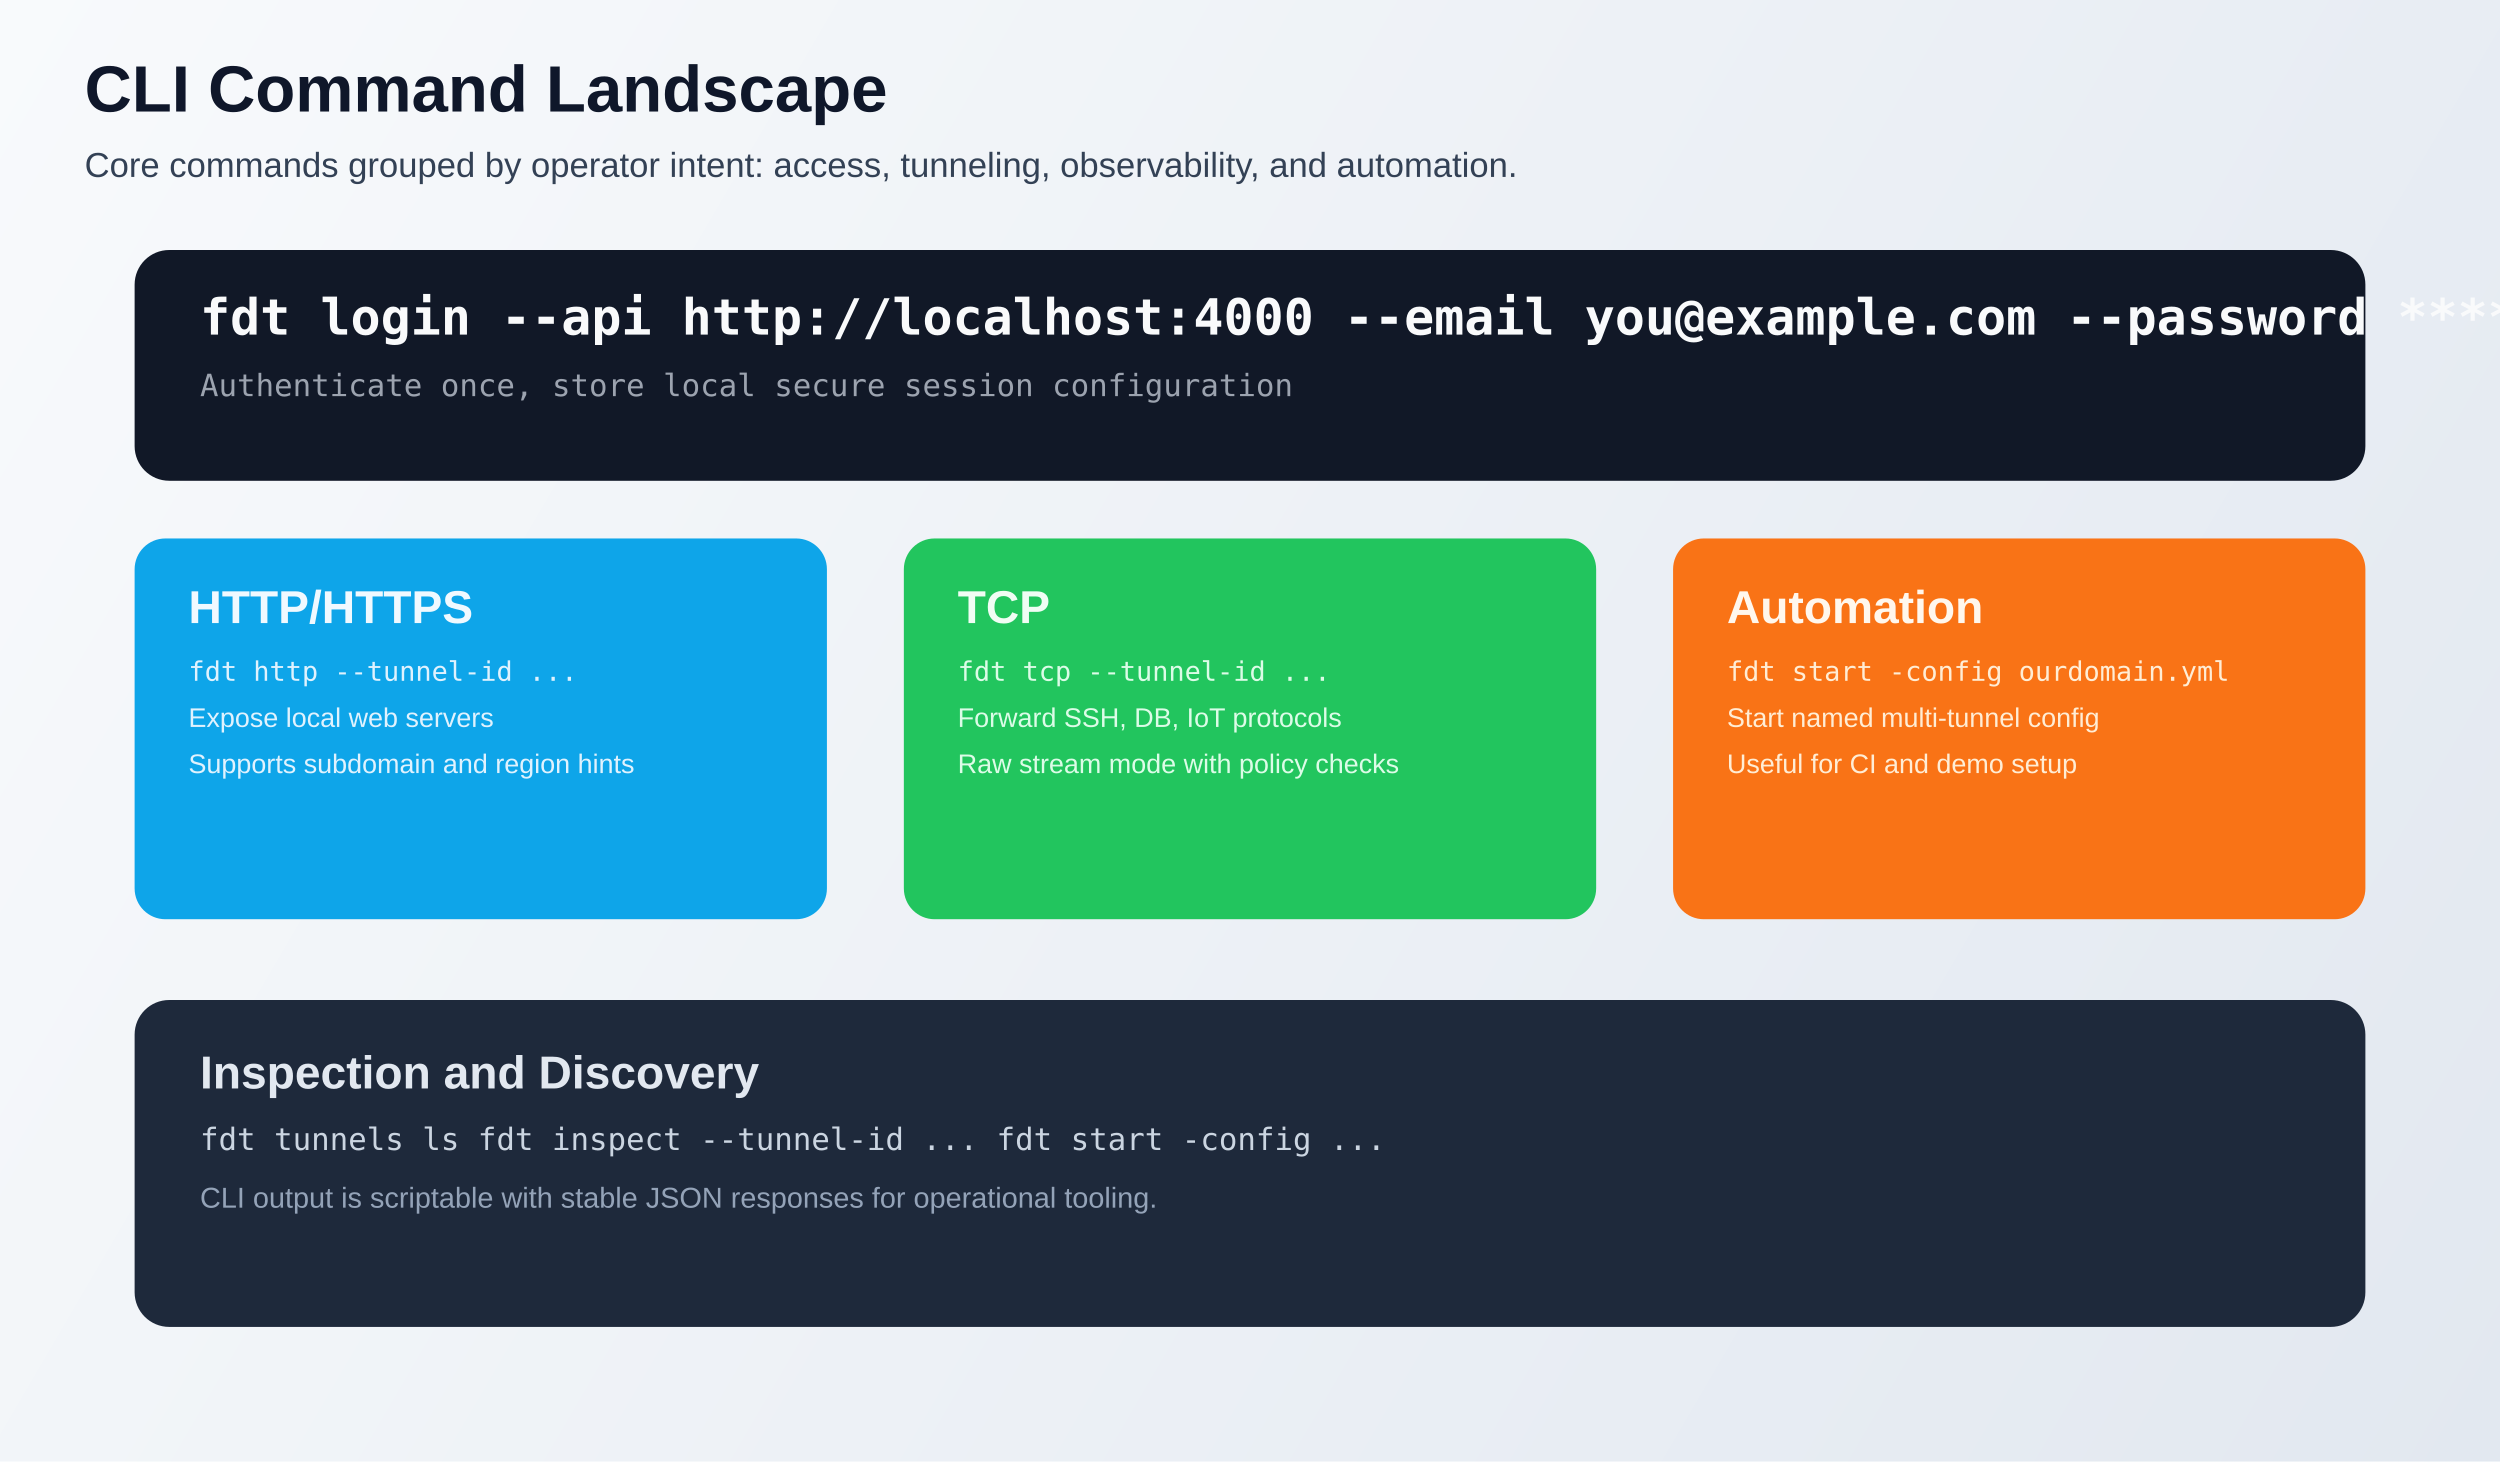
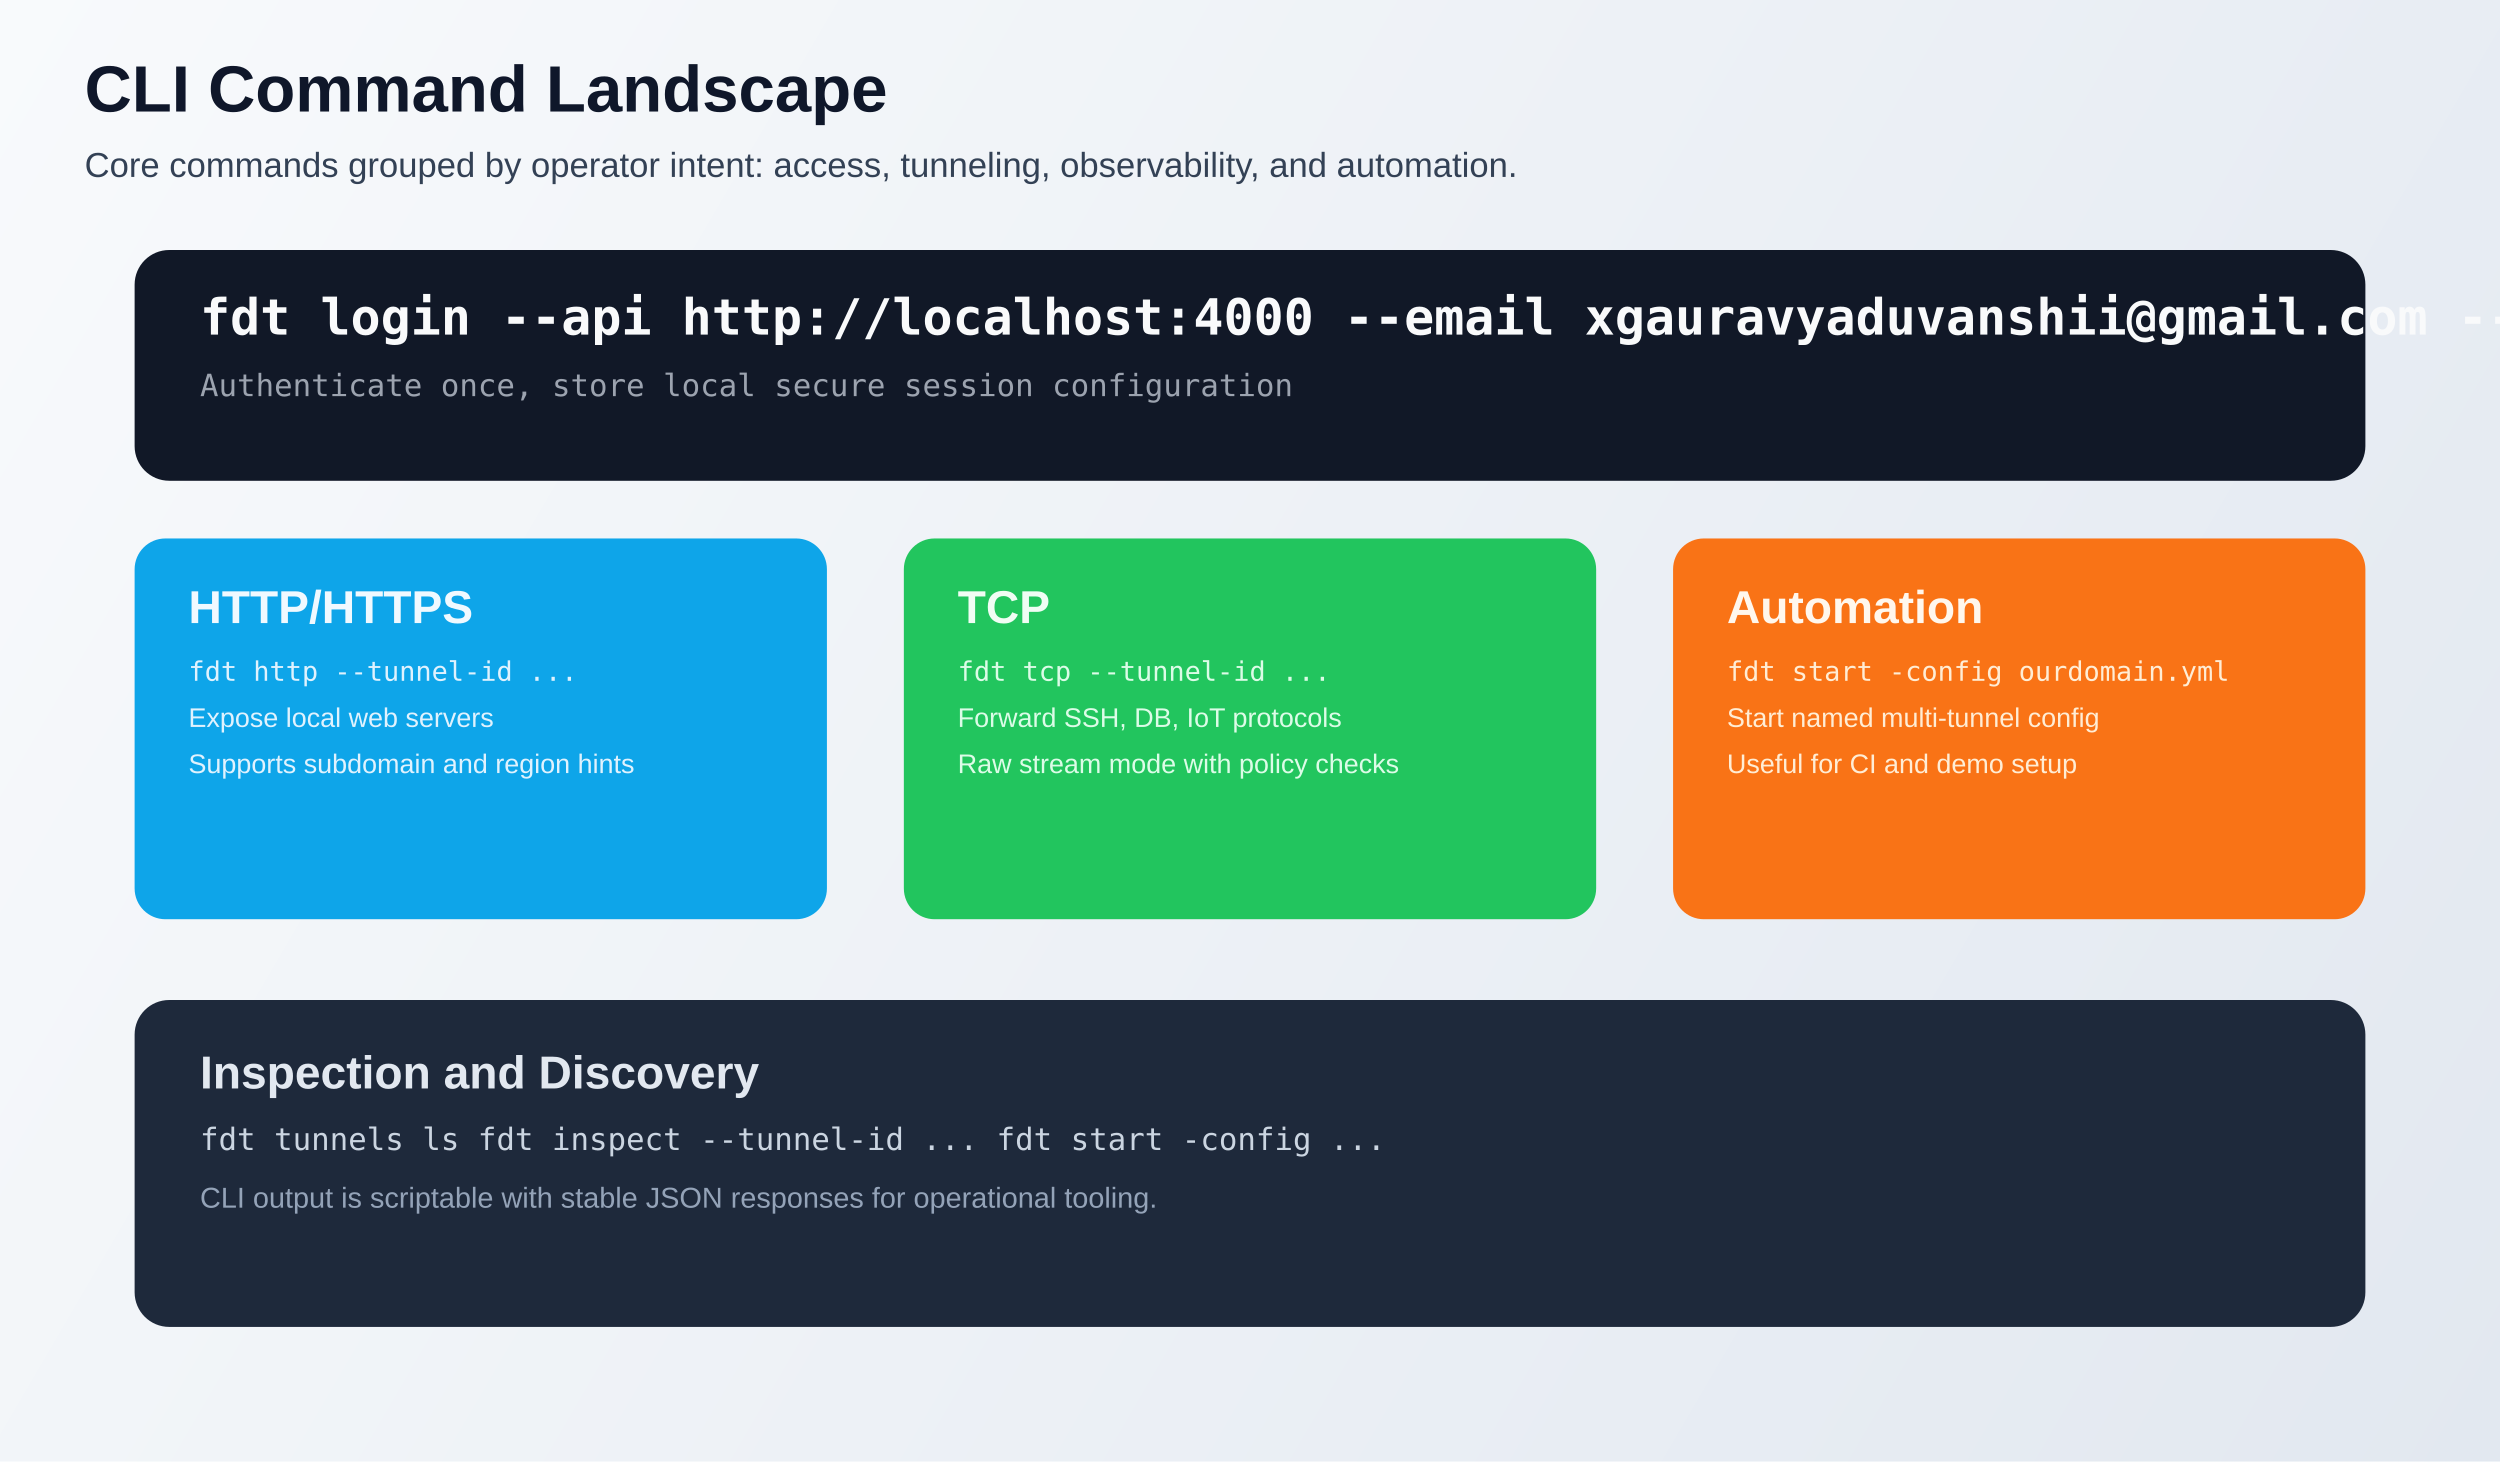
<svg xmlns="http://www.w3.org/2000/svg" width="1300" height="760" viewBox="0 0 1300 760" fill="none" role="img" aria-label="CLI command landscape">
  <defs>
    <linearGradient id="bg" x1="0" y1="0" x2="1300" y2="760" gradientUnits="userSpaceOnUse">
      <stop offset="0" stop-color="#F8FAFC" />
      <stop offset="1" stop-color="#E2E8F0" />
    </linearGradient>
  </defs>
  <rect width="1300" height="760" fill="url(#bg)" />
  <text x="44" y="58" fill="#0F172A" font-family="Segoe UI, Arial, sans-serif" font-size="34" font-weight="700">CLI Command Landscape</text>
  <text x="44" y="92" fill="#334155" font-family="Segoe UI, Arial, sans-serif" font-size="18">Core commands grouped by operator intent: access, tunneling, observability, and automation.</text>
  <rect x="70" y="130" width="1160" height="120" rx="18" fill="#111827" />
-   <text x="104" y="174" fill="#F9FAFB" font-family="Consolas, Menlo, monospace" font-size="26" font-weight="700">fdt login --api http://localhost:4000 --email you@example.com --password ******</text>
+   <text x="104" y="174" fill="#F9FAFB" font-family="Consolas, Menlo, monospace" font-size="26" font-weight="700">fdt login --api http://localhost:4000 --email xgauravyaduvanshii@gmail.com --password ******</text>
  <text x="104" y="206" fill="#9CA3AF" font-family="Consolas, Menlo, monospace" font-size="16">Authenticate once, store local secure session configuration</text>
  <rect x="70" y="280" width="360" height="198" rx="16" fill="#0EA5E9" />
  <text x="98" y="324" fill="#F0F9FF" font-family="Segoe UI, Arial, sans-serif" font-size="24" font-weight="700">HTTP/HTTPS</text>
  <text x="98" y="354" fill="#E0F2FE" font-family="Consolas, Menlo, monospace" font-size="14">fdt http --tunnel-id ...</text>
  <text x="98" y="378" fill="#E0F2FE" font-family="Segoe UI, Arial, sans-serif" font-size="14">Expose local web servers</text>
  <text x="98" y="402" fill="#E0F2FE" font-family="Segoe UI, Arial, sans-serif" font-size="14">Supports subdomain and region hints</text>
  <rect x="470" y="280" width="360" height="198" rx="16" fill="#22C55E" />
  <text x="498" y="324" fill="#F0FDF4" font-family="Segoe UI, Arial, sans-serif" font-size="24" font-weight="700">TCP</text>
  <text x="498" y="354" fill="#DCFCE7" font-family="Consolas, Menlo, monospace" font-size="14">fdt tcp --tunnel-id ...</text>
  <text x="498" y="378" fill="#DCFCE7" font-family="Segoe UI, Arial, sans-serif" font-size="14">Forward SSH, DB, IoT protocols</text>
  <text x="498" y="402" fill="#DCFCE7" font-family="Segoe UI, Arial, sans-serif" font-size="14">Raw stream mode with policy checks</text>
  <rect x="870" y="280" width="360" height="198" rx="16" fill="#F97316" />
  <text x="898" y="324" fill="#FFF7ED" font-family="Segoe UI, Arial, sans-serif" font-size="24" font-weight="700">Automation</text>
  <text x="898" y="354" fill="#FFEDD5" font-family="Consolas, Menlo, monospace" font-size="14">fdt start -config ourdomain.yml</text>
  <text x="898" y="378" fill="#FFEDD5" font-family="Segoe UI, Arial, sans-serif" font-size="14">Start named multi-tunnel config</text>
  <text x="898" y="402" fill="#FFEDD5" font-family="Segoe UI, Arial, sans-serif" font-size="14">Useful for CI and demo setup</text>
  <rect x="70" y="520" width="1160" height="170" rx="18" fill="#1E293B" />
  <text x="104" y="566" fill="#E2E8F0" font-family="Segoe UI, Arial, sans-serif" font-size="24" font-weight="700">Inspection and Discovery</text>
  <text x="104" y="598" fill="#CBD5E1" font-family="Consolas, Menlo, monospace" font-size="16">fdt tunnels ls      fdt inspect --tunnel-id ...      fdt start -config ...</text>
  <text x="104" y="628" fill="#94A3B8" font-family="Segoe UI, Arial, sans-serif" font-size="15">CLI output is scriptable with stable JSON responses for operational tooling.</text>
</svg>
